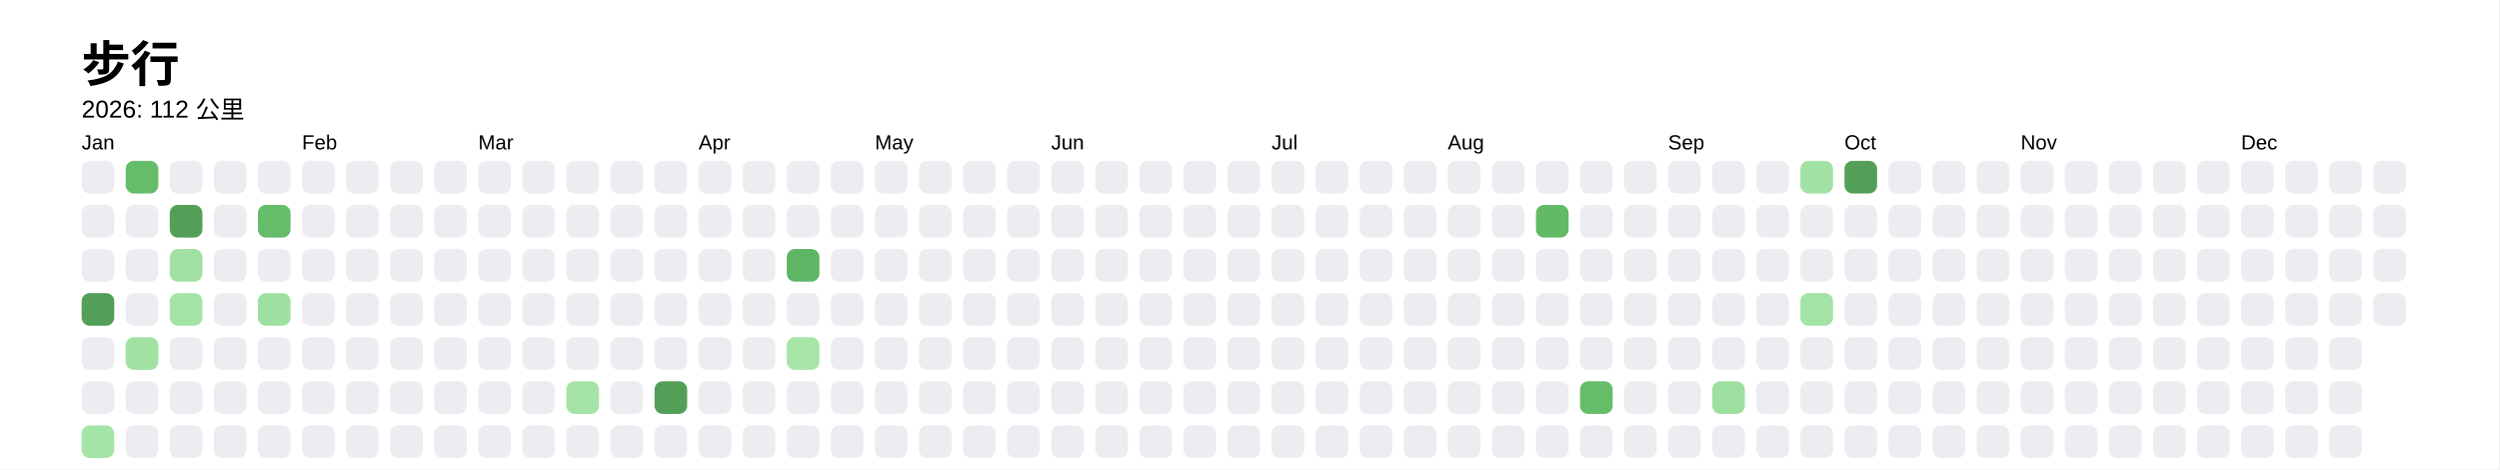
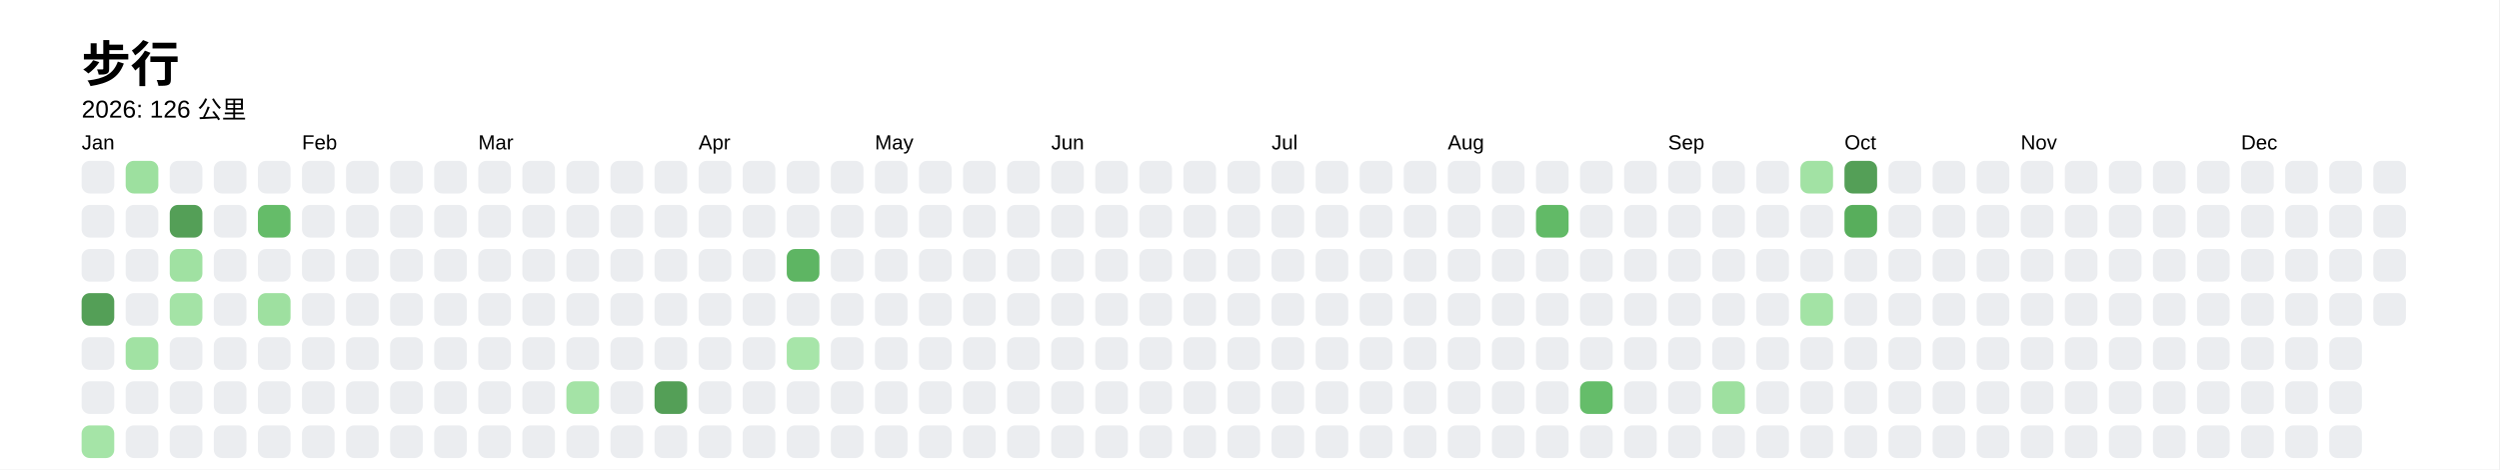
<svg xmlns="http://www.w3.org/2000/svg" baseProfile="full" height="57.5mm" version="1.1" viewBox="0,0,306.2,57.5" width="306.2mm">
  <defs />
  <rect fill="#FFFFFF" height="57.5" width="306.2" x="0" y="0" />
  <text fill="#000000" style="font-size:6px; font-family:Arial; font-weight:bold;" x="10" y="10">步行</text>
-   <text fill="#000000" style="font-size:3px; font-family:Arial;" x="10" y="14.4">2026: 112 公里</text>
+   <text fill="#000000" style="font-size:3px; font-family:Arial;" x="10" y="14.4">2026: 126 公里</text>
  <text fill="#000000" style="font-size:2.5px; font-family:Arial" x="10" y="18.3">Jan</text>
  <rect fill="#EBEDF0" height="4" rx="1" ry="1" width="4" x="10" y="19.7" />
  <rect fill="#EBEDF0" height="4" rx="1" ry="1" width="4" x="10" y="25.1" />
  <rect fill="#EBEDF0" height="4" rx="1" ry="1" width="4" x="10" y="30.5" />
  <rect fill="#549F57" height="4" rx="1" ry="1" width="4" x="10" y="35.9" />
  <rect fill="#EBEDF0" height="4" rx="1" ry="1" width="4" x="10" y="41.3" />
  <rect fill="#EBEDF0" height="4" rx="1" ry="1" width="4" x="10" y="46.7" />
  <rect fill="#a5e4a7" height="4" rx="1" ry="1" width="4" x="10" y="52.1" />
-   <rect fill="#65bd6a" height="4" rx="1" ry="1" width="4" x="15.4" y="19.7" />
+   <rect fill="#9de09f" height="4" rx="1" ry="1" width="4" x="15.4" y="19.7" />
  <rect fill="#EBEDF0" height="4" rx="1" ry="1" width="4" x="15.4" y="25.1" />
  <rect fill="#EBEDF0" height="4" rx="1" ry="1" width="4" x="15.4" y="30.5" />
  <rect fill="#EBEDF0" height="4" rx="1" ry="1" width="4" x="15.4" y="35.9" />
  <rect fill="#a1e2a3" height="4" rx="1" ry="1" width="4" x="15.4" y="41.3" />
  <rect fill="#EBEDF0" height="4" rx="1" ry="1" width="4" x="15.4" y="46.7" />
  <rect fill="#EBEDF0" height="4" rx="1" ry="1" width="4" x="15.4" y="52.1" />
  <rect fill="#EBEDF0" height="4" rx="1" ry="1" width="4" x="20.8" y="19.7" />
  <rect fill="#549F57" height="4" rx="1" ry="1" width="4" x="20.8" y="25.1" />
  <rect fill="#a0e1a2" height="4" rx="1" ry="1" width="4" x="20.8" y="30.5" />
  <rect fill="#a4e3a6" height="4" rx="1" ry="1" width="4" x="20.8" y="35.9" />
  <rect fill="#EBEDF0" height="4" rx="1" ry="1" width="4" x="20.8" y="41.3" />
  <rect fill="#EBEDF0" height="4" rx="1" ry="1" width="4" x="20.8" y="46.7" />
  <rect fill="#EBEDF0" height="4" rx="1" ry="1" width="4" x="20.8" y="52.1" />
  <rect fill="#EBEDF0" height="4" rx="1" ry="1" width="4" x="26.2" y="19.7" />
  <rect fill="#EBEDF0" height="4" rx="1" ry="1" width="4" x="26.2" y="25.1" />
  <rect fill="#EBEDF0" height="4" rx="1" ry="1" width="4" x="26.2" y="30.5" />
  <rect fill="#EBEDF0" height="4" rx="1" ry="1" width="4" x="26.2" y="35.9" />
  <rect fill="#EBEDF0" height="4" rx="1" ry="1" width="4" x="26.2" y="41.3" />
  <rect fill="#EBEDF0" height="4" rx="1" ry="1" width="4" x="26.2" y="46.7" />
  <rect fill="#EBEDF0" height="4" rx="1" ry="1" width="4" x="26.2" y="52.1" />
  <rect fill="#EBEDF0" height="4" rx="1" ry="1" width="4" x="31.6" y="19.7" />
  <rect fill="#65bc69" height="4" rx="1" ry="1" width="4" x="31.6" y="25.1" />
  <rect fill="#EBEDF0" height="4" rx="1" ry="1" width="4" x="31.6" y="30.5" />
  <rect fill="#9ee0a0" height="4" rx="1" ry="1" width="4" x="31.6" y="35.9" />
  <rect fill="#EBEDF0" height="4" rx="1" ry="1" width="4" x="31.6" y="41.3" />
  <rect fill="#EBEDF0" height="4" rx="1" ry="1" width="4" x="31.6" y="46.7" />
  <rect fill="#EBEDF0" height="4" rx="1" ry="1" width="4" x="31.6" y="52.1" />
  <text fill="#000000" style="font-size:2.5px; font-family:Arial" x="37.0" y="18.3">Feb</text>
  <rect fill="#EBEDF0" height="4" rx="1" ry="1" width="4" x="37.0" y="19.7" />
  <rect fill="#EBEDF0" height="4" rx="1" ry="1" width="4" x="37.0" y="25.1" />
  <rect fill="#EBEDF0" height="4" rx="1" ry="1" width="4" x="37.0" y="30.5" />
  <rect fill="#EBEDF0" height="4" rx="1" ry="1" width="4" x="37.0" y="35.9" />
  <rect fill="#EBEDF0" height="4" rx="1" ry="1" width="4" x="37.0" y="41.3" />
  <rect fill="#EBEDF0" height="4" rx="1" ry="1" width="4" x="37.0" y="46.7" />
  <rect fill="#EBEDF0" height="4" rx="1" ry="1" width="4" x="37.0" y="52.1" />
  <rect fill="#EBEDF0" height="4" rx="1" ry="1" width="4" x="42.4" y="19.7" />
  <rect fill="#EBEDF0" height="4" rx="1" ry="1" width="4" x="42.4" y="25.1" />
  <rect fill="#EBEDF0" height="4" rx="1" ry="1" width="4" x="42.4" y="30.5" />
  <rect fill="#EBEDF0" height="4" rx="1" ry="1" width="4" x="42.4" y="35.9" />
  <rect fill="#EBEDF0" height="4" rx="1" ry="1" width="4" x="42.4" y="41.3" />
  <rect fill="#EBEDF0" height="4" rx="1" ry="1" width="4" x="42.4" y="46.7" />
  <rect fill="#EBEDF0" height="4" rx="1" ry="1" width="4" x="42.4" y="52.1" />
  <rect fill="#EBEDF0" height="4" rx="1" ry="1" width="4" x="47.8" y="19.7" />
  <rect fill="#EBEDF0" height="4" rx="1" ry="1" width="4" x="47.8" y="25.1" />
  <rect fill="#EBEDF0" height="4" rx="1" ry="1" width="4" x="47.8" y="30.5" />
  <rect fill="#EBEDF0" height="4" rx="1" ry="1" width="4" x="47.8" y="35.9" />
  <rect fill="#EBEDF0" height="4" rx="1" ry="1" width="4" x="47.8" y="41.3" />
  <rect fill="#EBEDF0" height="4" rx="1" ry="1" width="4" x="47.8" y="46.7" />
  <rect fill="#EBEDF0" height="4" rx="1" ry="1" width="4" x="47.8" y="52.1" />
  <rect fill="#EBEDF0" height="4" rx="1" ry="1" width="4" x="53.2" y="19.7" />
  <rect fill="#EBEDF0" height="4" rx="1" ry="1" width="4" x="53.2" y="25.1" />
  <rect fill="#EBEDF0" height="4" rx="1" ry="1" width="4" x="53.2" y="30.5" />
  <rect fill="#EBEDF0" height="4" rx="1" ry="1" width="4" x="53.2" y="35.9" />
  <rect fill="#EBEDF0" height="4" rx="1" ry="1" width="4" x="53.2" y="41.3" />
  <rect fill="#EBEDF0" height="4" rx="1" ry="1" width="4" x="53.2" y="46.7" />
  <rect fill="#EBEDF0" height="4" rx="1" ry="1" width="4" x="53.2" y="52.1" />
  <text fill="#000000" style="font-size:2.5px; font-family:Arial" x="58.6" y="18.3">Mar</text>
  <rect fill="#EBEDF0" height="4" rx="1" ry="1" width="4" x="58.6" y="19.7" />
  <rect fill="#EBEDF0" height="4" rx="1" ry="1" width="4" x="58.6" y="25.1" />
  <rect fill="#EBEDF0" height="4" rx="1" ry="1" width="4" x="58.6" y="30.5" />
  <rect fill="#EBEDF0" height="4" rx="1" ry="1" width="4" x="58.6" y="35.9" />
  <rect fill="#EBEDF0" height="4" rx="1" ry="1" width="4" x="58.6" y="41.3" />
  <rect fill="#EBEDF0" height="4" rx="1" ry="1" width="4" x="58.6" y="46.7" />
  <rect fill="#EBEDF0" height="4" rx="1" ry="1" width="4" x="58.6" y="52.1" />
  <rect fill="#EBEDF0" height="4" rx="1" ry="1" width="4" x="64" y="19.7" />
  <rect fill="#EBEDF0" height="4" rx="1" ry="1" width="4" x="64" y="25.1" />
  <rect fill="#EBEDF0" height="4" rx="1" ry="1" width="4" x="64" y="30.5" />
  <rect fill="#EBEDF0" height="4" rx="1" ry="1" width="4" x="64" y="35.9" />
  <rect fill="#EBEDF0" height="4" rx="1" ry="1" width="4" x="64" y="41.3" />
  <rect fill="#EBEDF0" height="4" rx="1" ry="1" width="4" x="64" y="46.7" />
  <rect fill="#EBEDF0" height="4" rx="1" ry="1" width="4" x="64" y="52.1" />
  <rect fill="#EBEDF0" height="4" rx="1" ry="1" width="4" x="69.4" y="19.7" />
  <rect fill="#EBEDF0" height="4" rx="1" ry="1" width="4" x="69.4" y="25.1" />
  <rect fill="#EBEDF0" height="4" rx="1" ry="1" width="4" x="69.4" y="30.5" />
  <rect fill="#EBEDF0" height="4" rx="1" ry="1" width="4" x="69.4" y="35.9" />
  <rect fill="#EBEDF0" height="4" rx="1" ry="1" width="4" x="69.4" y="41.3" />
  <rect fill="#a4e3a6" height="4" rx="1" ry="1" width="4" x="69.4" y="46.7" />
  <rect fill="#EBEDF0" height="4" rx="1" ry="1" width="4" x="69.4" y="52.1" />
  <rect fill="#EBEDF0" height="4" rx="1" ry="1" width="4" x="74.8" y="19.7" />
  <rect fill="#EBEDF0" height="4" rx="1" ry="1" width="4" x="74.8" y="25.1" />
  <rect fill="#EBEDF0" height="4" rx="1" ry="1" width="4" x="74.8" y="30.5" />
  <rect fill="#EBEDF0" height="4" rx="1" ry="1" width="4" x="74.8" y="35.9" />
  <rect fill="#EBEDF0" height="4" rx="1" ry="1" width="4" x="74.8" y="41.3" />
  <rect fill="#EBEDF0" height="4" rx="1" ry="1" width="4" x="74.8" y="46.7" />
  <rect fill="#EBEDF0" height="4" rx="1" ry="1" width="4" x="74.8" y="52.1" />
  <rect fill="#EBEDF0" height="4" rx="1" ry="1" width="4" x="80.2" y="19.7" />
  <rect fill="#EBEDF0" height="4" rx="1" ry="1" width="4" x="80.2" y="25.1" />
  <rect fill="#EBEDF0" height="4" rx="1" ry="1" width="4" x="80.2" y="30.5" />
  <rect fill="#EBEDF0" height="4" rx="1" ry="1" width="4" x="80.2" y="35.9" />
  <rect fill="#EBEDF0" height="4" rx="1" ry="1" width="4" x="80.2" y="41.3" />
  <rect fill="#549F57" height="4" rx="1" ry="1" width="4" x="80.2" y="46.7" />
  <rect fill="#EBEDF0" height="4" rx="1" ry="1" width="4" x="80.2" y="52.1" />
  <text fill="#000000" style="font-size:2.5px; font-family:Arial" x="85.6" y="18.3">Apr</text>
  <rect fill="#EBEDF0" height="4" rx="1" ry="1" width="4" x="85.6" y="19.7" />
  <rect fill="#EBEDF0" height="4" rx="1" ry="1" width="4" x="85.6" y="25.1" />
  <rect fill="#EBEDF0" height="4" rx="1" ry="1" width="4" x="85.6" y="30.5" />
  <rect fill="#EBEDF0" height="4" rx="1" ry="1" width="4" x="85.6" y="35.9" />
  <rect fill="#EBEDF0" height="4" rx="1" ry="1" width="4" x="85.6" y="41.3" />
  <rect fill="#EBEDF0" height="4" rx="1" ry="1" width="4" x="85.6" y="46.7" />
  <rect fill="#EBEDF0" height="4" rx="1" ry="1" width="4" x="85.6" y="52.1" />
  <rect fill="#EBEDF0" height="4" rx="1" ry="1" width="4" x="91" y="19.7" />
  <rect fill="#EBEDF0" height="4" rx="1" ry="1" width="4" x="91" y="25.1" />
  <rect fill="#EBEDF0" height="4" rx="1" ry="1" width="4" x="91" y="30.5" />
  <rect fill="#EBEDF0" height="4" rx="1" ry="1" width="4" x="91" y="35.9" />
  <rect fill="#EBEDF0" height="4" rx="1" ry="1" width="4" x="91" y="41.3" />
  <rect fill="#EBEDF0" height="4" rx="1" ry="1" width="4" x="91" y="46.7" />
  <rect fill="#EBEDF0" height="4" rx="1" ry="1" width="4" x="91" y="52.1" />
  <rect fill="#EBEDF0" height="4" rx="1" ry="1" width="4" x="96.4" y="19.7" />
  <rect fill="#EBEDF0" height="4" rx="1" ry="1" width="4" x="96.4" y="25.1" />
  <rect fill="#5eb563" height="4" rx="1" ry="1" width="4" x="96.4" y="30.5" />
  <rect fill="#EBEDF0" height="4" rx="1" ry="1" width="4" x="96.4" y="35.9" />
  <rect fill="#a7e5a9" height="4" rx="1" ry="1" width="4" x="96.4" y="41.3" />
  <rect fill="#EBEDF0" height="4" rx="1" ry="1" width="4" x="96.4" y="46.7" />
  <rect fill="#EBEDF0" height="4" rx="1" ry="1" width="4" x="96.4" y="52.1" />
  <rect fill="#EBEDF0" height="4" rx="1" ry="1" width="4" x="101.8" y="19.7" />
  <rect fill="#EBEDF0" height="4" rx="1" ry="1" width="4" x="101.8" y="25.1" />
  <rect fill="#EBEDF0" height="4" rx="1" ry="1" width="4" x="101.8" y="30.5" />
  <rect fill="#EBEDF0" height="4" rx="1" ry="1" width="4" x="101.8" y="35.9" />
  <rect fill="#EBEDF0" height="4" rx="1" ry="1" width="4" x="101.8" y="41.3" />
  <rect fill="#EBEDF0" height="4" rx="1" ry="1" width="4" x="101.8" y="46.7" />
  <rect fill="#EBEDF0" height="4" rx="1" ry="1" width="4" x="101.8" y="52.1" />
  <text fill="#000000" style="font-size:2.5px; font-family:Arial" x="107.2" y="18.3">May</text>
  <rect fill="#EBEDF0" height="4" rx="1" ry="1" width="4" x="107.2" y="19.7" />
  <rect fill="#EBEDF0" height="4" rx="1" ry="1" width="4" x="107.2" y="25.1" />
  <rect fill="#EBEDF0" height="4" rx="1" ry="1" width="4" x="107.2" y="30.5" />
  <rect fill="#EBEDF0" height="4" rx="1" ry="1" width="4" x="107.2" y="35.9" />
  <rect fill="#EBEDF0" height="4" rx="1" ry="1" width="4" x="107.2" y="41.3" />
  <rect fill="#EBEDF0" height="4" rx="1" ry="1" width="4" x="107.2" y="46.7" />
  <rect fill="#EBEDF0" height="4" rx="1" ry="1" width="4" x="107.2" y="52.1" />
  <rect fill="#EBEDF0" height="4" rx="1" ry="1" width="4" x="112.6" y="19.7" />
  <rect fill="#EBEDF0" height="4" rx="1" ry="1" width="4" x="112.6" y="25.1" />
  <rect fill="#EBEDF0" height="4" rx="1" ry="1" width="4" x="112.6" y="30.5" />
  <rect fill="#EBEDF0" height="4" rx="1" ry="1" width="4" x="112.6" y="35.9" />
  <rect fill="#EBEDF0" height="4" rx="1" ry="1" width="4" x="112.6" y="41.3" />
  <rect fill="#EBEDF0" height="4" rx="1" ry="1" width="4" x="112.6" y="46.7" />
  <rect fill="#EBEDF0" height="4" rx="1" ry="1" width="4" x="112.6" y="52.1" />
  <rect fill="#EBEDF0" height="4" rx="1" ry="1" width="4" x="118" y="19.7" />
  <rect fill="#EBEDF0" height="4" rx="1" ry="1" width="4" x="118" y="25.1" />
  <rect fill="#EBEDF0" height="4" rx="1" ry="1" width="4" x="118" y="30.5" />
  <rect fill="#EBEDF0" height="4" rx="1" ry="1" width="4" x="118" y="35.9" />
  <rect fill="#EBEDF0" height="4" rx="1" ry="1" width="4" x="118" y="41.3" />
  <rect fill="#EBEDF0" height="4" rx="1" ry="1" width="4" x="118" y="46.7" />
  <rect fill="#EBEDF0" height="4" rx="1" ry="1" width="4" x="118" y="52.1" />
  <rect fill="#EBEDF0" height="4" rx="1" ry="1" width="4" x="123.4" y="19.7" />
  <rect fill="#EBEDF0" height="4" rx="1" ry="1" width="4" x="123.4" y="25.1" />
  <rect fill="#EBEDF0" height="4" rx="1" ry="1" width="4" x="123.4" y="30.5" />
  <rect fill="#EBEDF0" height="4" rx="1" ry="1" width="4" x="123.4" y="35.9" />
  <rect fill="#EBEDF0" height="4" rx="1" ry="1" width="4" x="123.4" y="41.3" />
  <rect fill="#EBEDF0" height="4" rx="1" ry="1" width="4" x="123.4" y="46.7" />
  <rect fill="#EBEDF0" height="4" rx="1" ry="1" width="4" x="123.4" y="52.1" />
  <text fill="#000000" style="font-size:2.5px; font-family:Arial" x="128.8" y="18.3">Jun</text>
  <rect fill="#EBEDF0" height="4" rx="1" ry="1" width="4" x="128.8" y="19.7" />
  <rect fill="#EBEDF0" height="4" rx="1" ry="1" width="4" x="128.8" y="25.1" />
  <rect fill="#EBEDF0" height="4" rx="1" ry="1" width="4" x="128.8" y="30.5" />
  <rect fill="#EBEDF0" height="4" rx="1" ry="1" width="4" x="128.8" y="35.9" />
  <rect fill="#EBEDF0" height="4" rx="1" ry="1" width="4" x="128.8" y="41.3" />
  <rect fill="#EBEDF0" height="4" rx="1" ry="1" width="4" x="128.8" y="46.7" />
  <rect fill="#EBEDF0" height="4" rx="1" ry="1" width="4" x="128.8" y="52.1" />
  <rect fill="#EBEDF0" height="4" rx="1" ry="1" width="4" x="134.2" y="19.7" />
  <rect fill="#EBEDF0" height="4" rx="1" ry="1" width="4" x="134.2" y="25.1" />
  <rect fill="#EBEDF0" height="4" rx="1" ry="1" width="4" x="134.2" y="30.5" />
  <rect fill="#EBEDF0" height="4" rx="1" ry="1" width="4" x="134.2" y="35.9" />
  <rect fill="#EBEDF0" height="4" rx="1" ry="1" width="4" x="134.2" y="41.3" />
  <rect fill="#EBEDF0" height="4" rx="1" ry="1" width="4" x="134.2" y="46.7" />
  <rect fill="#EBEDF0" height="4" rx="1" ry="1" width="4" x="134.2" y="52.1" />
  <rect fill="#EBEDF0" height="4" rx="1" ry="1" width="4" x="139.6" y="19.7" />
  <rect fill="#EBEDF0" height="4" rx="1" ry="1" width="4" x="139.6" y="25.1" />
  <rect fill="#EBEDF0" height="4" rx="1" ry="1" width="4" x="139.6" y="30.5" />
  <rect fill="#EBEDF0" height="4" rx="1" ry="1" width="4" x="139.6" y="35.9" />
  <rect fill="#EBEDF0" height="4" rx="1" ry="1" width="4" x="139.6" y="41.3" />
  <rect fill="#EBEDF0" height="4" rx="1" ry="1" width="4" x="139.6" y="46.7" />
  <rect fill="#EBEDF0" height="4" rx="1" ry="1" width="4" x="139.6" y="52.1" />
  <rect fill="#EBEDF0" height="4" rx="1" ry="1" width="4" x="145" y="19.7" />
  <rect fill="#EBEDF0" height="4" rx="1" ry="1" width="4" x="145" y="25.1" />
  <rect fill="#EBEDF0" height="4" rx="1" ry="1" width="4" x="145" y="30.5" />
  <rect fill="#EBEDF0" height="4" rx="1" ry="1" width="4" x="145" y="35.9" />
  <rect fill="#EBEDF0" height="4" rx="1" ry="1" width="4" x="145" y="41.3" />
  <rect fill="#EBEDF0" height="4" rx="1" ry="1" width="4" x="145" y="46.7" />
  <rect fill="#EBEDF0" height="4" rx="1" ry="1" width="4" x="145" y="52.1" />
  <rect fill="#EBEDF0" height="4" rx="1" ry="1" width="4" x="150.4" y="19.7" />
  <rect fill="#EBEDF0" height="4" rx="1" ry="1" width="4" x="150.4" y="25.1" />
  <rect fill="#EBEDF0" height="4" rx="1" ry="1" width="4" x="150.4" y="30.5" />
  <rect fill="#EBEDF0" height="4" rx="1" ry="1" width="4" x="150.4" y="35.9" />
  <rect fill="#EBEDF0" height="4" rx="1" ry="1" width="4" x="150.4" y="41.3" />
  <rect fill="#EBEDF0" height="4" rx="1" ry="1" width="4" x="150.4" y="46.7" />
  <rect fill="#EBEDF0" height="4" rx="1" ry="1" width="4" x="150.4" y="52.1" />
  <text fill="#000000" style="font-size:2.5px; font-family:Arial" x="155.8" y="18.3">Jul</text>
  <rect fill="#EBEDF0" height="4" rx="1" ry="1" width="4" x="155.8" y="19.7" />
  <rect fill="#EBEDF0" height="4" rx="1" ry="1" width="4" x="155.8" y="25.1" />
  <rect fill="#EBEDF0" height="4" rx="1" ry="1" width="4" x="155.8" y="30.5" />
  <rect fill="#EBEDF0" height="4" rx="1" ry="1" width="4" x="155.8" y="35.9" />
  <rect fill="#EBEDF0" height="4" rx="1" ry="1" width="4" x="155.8" y="41.3" />
  <rect fill="#EBEDF0" height="4" rx="1" ry="1" width="4" x="155.8" y="46.7" />
  <rect fill="#EBEDF0" height="4" rx="1" ry="1" width="4" x="155.8" y="52.1" />
  <rect fill="#EBEDF0" height="4" rx="1" ry="1" width="4" x="161.2" y="19.7" />
  <rect fill="#EBEDF0" height="4" rx="1" ry="1" width="4" x="161.2" y="25.1" />
  <rect fill="#EBEDF0" height="4" rx="1" ry="1" width="4" x="161.2" y="30.5" />
  <rect fill="#EBEDF0" height="4" rx="1" ry="1" width="4" x="161.2" y="35.9" />
  <rect fill="#EBEDF0" height="4" rx="1" ry="1" width="4" x="161.2" y="41.3" />
  <rect fill="#EBEDF0" height="4" rx="1" ry="1" width="4" x="161.2" y="46.7" />
  <rect fill="#EBEDF0" height="4" rx="1" ry="1" width="4" x="161.2" y="52.1" />
  <rect fill="#EBEDF0" height="4" rx="1" ry="1" width="4" x="166.6" y="19.7" />
  <rect fill="#EBEDF0" height="4" rx="1" ry="1" width="4" x="166.6" y="25.1" />
  <rect fill="#EBEDF0" height="4" rx="1" ry="1" width="4" x="166.6" y="30.5" />
  <rect fill="#EBEDF0" height="4" rx="1" ry="1" width="4" x="166.6" y="35.9" />
  <rect fill="#EBEDF0" height="4" rx="1" ry="1" width="4" x="166.6" y="41.3" />
  <rect fill="#EBEDF0" height="4" rx="1" ry="1" width="4" x="166.6" y="46.7" />
  <rect fill="#EBEDF0" height="4" rx="1" ry="1" width="4" x="166.6" y="52.1" />
  <rect fill="#EBEDF0" height="4" rx="1" ry="1" width="4" x="172" y="19.7" />
  <rect fill="#EBEDF0" height="4" rx="1" ry="1" width="4" x="172" y="25.1" />
  <rect fill="#EBEDF0" height="4" rx="1" ry="1" width="4" x="172" y="30.5" />
  <rect fill="#EBEDF0" height="4" rx="1" ry="1" width="4" x="172" y="35.9" />
  <rect fill="#EBEDF0" height="4" rx="1" ry="1" width="4" x="172" y="41.3" />
  <rect fill="#EBEDF0" height="4" rx="1" ry="1" width="4" x="172" y="46.7" />
  <rect fill="#EBEDF0" height="4" rx="1" ry="1" width="4" x="172" y="52.1" />
  <text fill="#000000" style="font-size:2.5px; font-family:Arial" x="177.4" y="18.3">Aug</text>
  <rect fill="#EBEDF0" height="4" rx="1" ry="1" width="4" x="177.4" y="19.7" />
  <rect fill="#EBEDF0" height="4" rx="1" ry="1" width="4" x="177.4" y="25.1" />
  <rect fill="#EBEDF0" height="4" rx="1" ry="1" width="4" x="177.4" y="30.5" />
  <rect fill="#EBEDF0" height="4" rx="1" ry="1" width="4" x="177.4" y="35.9" />
  <rect fill="#EBEDF0" height="4" rx="1" ry="1" width="4" x="177.4" y="41.3" />
  <rect fill="#EBEDF0" height="4" rx="1" ry="1" width="4" x="177.4" y="46.7" />
  <rect fill="#EBEDF0" height="4" rx="1" ry="1" width="4" x="177.4" y="52.1" />
  <rect fill="#EBEDF0" height="4" rx="1" ry="1" width="4" x="182.8" y="19.7" />
  <rect fill="#EBEDF0" height="4" rx="1" ry="1" width="4" x="182.8" y="25.1" />
  <rect fill="#EBEDF0" height="4" rx="1" ry="1" width="4" x="182.8" y="30.5" />
  <rect fill="#EBEDF0" height="4" rx="1" ry="1" width="4" x="182.8" y="35.9" />
  <rect fill="#EBEDF0" height="4" rx="1" ry="1" width="4" x="182.8" y="41.3" />
  <rect fill="#EBEDF0" height="4" rx="1" ry="1" width="4" x="182.8" y="46.7" />
  <rect fill="#EBEDF0" height="4" rx="1" ry="1" width="4" x="182.8" y="52.1" />
  <rect fill="#EBEDF0" height="4" rx="1" ry="1" width="4" x="188.2" y="19.7" />
  <rect fill="#62ba67" height="4" rx="1" ry="1" width="4" x="188.2" y="25.1" />
  <rect fill="#EBEDF0" height="4" rx="1" ry="1" width="4" x="188.2" y="30.5" />
  <rect fill="#EBEDF0" height="4" rx="1" ry="1" width="4" x="188.2" y="35.9" />
  <rect fill="#EBEDF0" height="4" rx="1" ry="1" width="4" x="188.2" y="41.3" />
  <rect fill="#EBEDF0" height="4" rx="1" ry="1" width="4" x="188.2" y="46.7" />
  <rect fill="#EBEDF0" height="4" rx="1" ry="1" width="4" x="188.2" y="52.1" />
  <rect fill="#EBEDF0" height="4" rx="1" ry="1" width="4" x="193.6" y="19.7" />
  <rect fill="#EBEDF0" height="4" rx="1" ry="1" width="4" x="193.6" y="25.1" />
  <rect fill="#EBEDF0" height="4" rx="1" ry="1" width="4" x="193.6" y="30.5" />
  <rect fill="#EBEDF0" height="4" rx="1" ry="1" width="4" x="193.6" y="35.9" />
  <rect fill="#EBEDF0" height="4" rx="1" ry="1" width="4" x="193.6" y="41.3" />
  <rect fill="#65bd6a" height="4" rx="1" ry="1" width="4" x="193.6" y="46.7" />
  <rect fill="#EBEDF0" height="4" rx="1" ry="1" width="4" x="193.6" y="52.1" />
  <rect fill="#EBEDF0" height="4" rx="1" ry="1" width="4" x="199" y="19.7" />
  <rect fill="#EBEDF0" height="4" rx="1" ry="1" width="4" x="199" y="25.1" />
  <rect fill="#EBEDF0" height="4" rx="1" ry="1" width="4" x="199" y="30.5" />
  <rect fill="#EBEDF0" height="4" rx="1" ry="1" width="4" x="199" y="35.9" />
  <rect fill="#EBEDF0" height="4" rx="1" ry="1" width="4" x="199" y="41.3" />
  <rect fill="#EBEDF0" height="4" rx="1" ry="1" width="4" x="199" y="46.7" />
  <rect fill="#EBEDF0" height="4" rx="1" ry="1" width="4" x="199" y="52.1" />
  <text fill="#000000" style="font-size:2.5px; font-family:Arial" x="204.4" y="18.3">Sep</text>
  <rect fill="#EBEDF0" height="4" rx="1" ry="1" width="4" x="204.4" y="19.7" />
  <rect fill="#EBEDF0" height="4" rx="1" ry="1" width="4" x="204.4" y="25.1" />
  <rect fill="#EBEDF0" height="4" rx="1" ry="1" width="4" x="204.4" y="30.5" />
  <rect fill="#EBEDF0" height="4" rx="1" ry="1" width="4" x="204.4" y="35.9" />
  <rect fill="#EBEDF0" height="4" rx="1" ry="1" width="4" x="204.4" y="41.3" />
  <rect fill="#EBEDF0" height="4" rx="1" ry="1" width="4" x="204.4" y="46.7" />
  <rect fill="#EBEDF0" height="4" rx="1" ry="1" width="4" x="204.4" y="52.1" />
  <rect fill="#EBEDF0" height="4" rx="1" ry="1" width="4" x="209.8" y="19.7" />
  <rect fill="#EBEDF0" height="4" rx="1" ry="1" width="4" x="209.8" y="25.1" />
  <rect fill="#EBEDF0" height="4" rx="1" ry="1" width="4" x="209.8" y="30.5" />
  <rect fill="#EBEDF0" height="4" rx="1" ry="1" width="4" x="209.8" y="35.9" />
  <rect fill="#EBEDF0" height="4" rx="1" ry="1" width="4" x="209.8" y="41.3" />
  <rect fill="#9ee0a0" height="4" rx="1" ry="1" width="4" x="209.8" y="46.7" />
  <rect fill="#EBEDF0" height="4" rx="1" ry="1" width="4" x="209.8" y="52.1" />
  <rect fill="#EBEDF0" height="4" rx="1" ry="1" width="4" x="215.2" y="19.7" />
  <rect fill="#EBEDF0" height="4" rx="1" ry="1" width="4" x="215.2" y="25.1" />
  <rect fill="#EBEDF0" height="4" rx="1" ry="1" width="4" x="215.2" y="30.5" />
  <rect fill="#EBEDF0" height="4" rx="1" ry="1" width="4" x="215.2" y="35.9" />
  <rect fill="#EBEDF0" height="4" rx="1" ry="1" width="4" x="215.2" y="41.3" />
  <rect fill="#EBEDF0" height="4" rx="1" ry="1" width="4" x="215.2" y="46.7" />
  <rect fill="#EBEDF0" height="4" rx="1" ry="1" width="4" x="215.2" y="52.1" />
  <rect fill="#a2e2a4" height="4" rx="1" ry="1" width="4" x="220.6" y="19.7" />
  <rect fill="#EBEDF0" height="4" rx="1" ry="1" width="4" x="220.6" y="25.1" />
  <rect fill="#EBEDF0" height="4" rx="1" ry="1" width="4" x="220.6" y="30.5" />
  <rect fill="#a3e3a5" height="4" rx="1" ry="1" width="4" x="220.6" y="35.9" />
  <rect fill="#EBEDF0" height="4" rx="1" ry="1" width="4" x="220.6" y="41.3" />
  <rect fill="#EBEDF0" height="4" rx="1" ry="1" width="4" x="220.6" y="46.7" />
  <rect fill="#EBEDF0" height="4" rx="1" ry="1" width="4" x="220.6" y="52.1" />
  <text fill="#000000" style="font-size:2.5px; font-family:Arial" x="226" y="18.3">Oct</text>
  <rect fill="#549F57" height="4" rx="1" ry="1" width="4" x="226" y="19.7" />
-   <rect fill="#EBEDF0" height="4" rx="1" ry="1" width="4" x="226" y="25.1" />
+   <rect fill="#58ae5c" height="4" rx="1" ry="1" width="4" x="226" y="25.1" />
  <rect fill="#EBEDF0" height="4" rx="1" ry="1" width="4" x="226" y="30.5" />
  <rect fill="#EBEDF0" height="4" rx="1" ry="1" width="4" x="226" y="35.9" />
  <rect fill="#EBEDF0" height="4" rx="1" ry="1" width="4" x="226" y="41.3" />
  <rect fill="#EBEDF0" height="4" rx="1" ry="1" width="4" x="226" y="46.7" />
  <rect fill="#EBEDF0" height="4" rx="1" ry="1" width="4" x="226" y="52.1" />
  <rect fill="#EBEDF0" height="4" rx="1" ry="1" width="4" x="231.4" y="19.7" />
  <rect fill="#EBEDF0" height="4" rx="1" ry="1" width="4" x="231.4" y="25.1" />
  <rect fill="#EBEDF0" height="4" rx="1" ry="1" width="4" x="231.4" y="30.5" />
  <rect fill="#EBEDF0" height="4" rx="1" ry="1" width="4" x="231.4" y="35.9" />
  <rect fill="#EBEDF0" height="4" rx="1" ry="1" width="4" x="231.4" y="41.3" />
  <rect fill="#EBEDF0" height="4" rx="1" ry="1" width="4" x="231.4" y="46.7" />
  <rect fill="#EBEDF0" height="4" rx="1" ry="1" width="4" x="231.4" y="52.1" />
  <rect fill="#EBEDF0" height="4" rx="1" ry="1" width="4" x="236.8" y="19.7" />
  <rect fill="#EBEDF0" height="4" rx="1" ry="1" width="4" x="236.8" y="25.1" />
  <rect fill="#EBEDF0" height="4" rx="1" ry="1" width="4" x="236.8" y="30.5" />
  <rect fill="#EBEDF0" height="4" rx="1" ry="1" width="4" x="236.8" y="35.9" />
  <rect fill="#EBEDF0" height="4" rx="1" ry="1" width="4" x="236.8" y="41.3" />
  <rect fill="#EBEDF0" height="4" rx="1" ry="1" width="4" x="236.8" y="46.7" />
  <rect fill="#EBEDF0" height="4" rx="1" ry="1" width="4" x="236.8" y="52.1" />
  <rect fill="#EBEDF0" height="4" rx="1" ry="1" width="4" x="242.2" y="19.7" />
  <rect fill="#EBEDF0" height="4" rx="1" ry="1" width="4" x="242.2" y="25.1" />
  <rect fill="#EBEDF0" height="4" rx="1" ry="1" width="4" x="242.2" y="30.5" />
  <rect fill="#EBEDF0" height="4" rx="1" ry="1" width="4" x="242.2" y="35.9" />
  <rect fill="#EBEDF0" height="4" rx="1" ry="1" width="4" x="242.2" y="41.3" />
  <rect fill="#EBEDF0" height="4" rx="1" ry="1" width="4" x="242.2" y="46.7" />
  <rect fill="#EBEDF0" height="4" rx="1" ry="1" width="4" x="242.2" y="52.1" />
  <text fill="#000000" style="font-size:2.5px; font-family:Arial" x="247.6" y="18.3">Nov</text>
  <rect fill="#EBEDF0" height="4" rx="1" ry="1" width="4" x="247.6" y="19.7" />
  <rect fill="#EBEDF0" height="4" rx="1" ry="1" width="4" x="247.6" y="25.1" />
  <rect fill="#EBEDF0" height="4" rx="1" ry="1" width="4" x="247.6" y="30.5" />
  <rect fill="#EBEDF0" height="4" rx="1" ry="1" width="4" x="247.6" y="35.9" />
  <rect fill="#EBEDF0" height="4" rx="1" ry="1" width="4" x="247.6" y="41.3" />
  <rect fill="#EBEDF0" height="4" rx="1" ry="1" width="4" x="247.6" y="46.7" />
  <rect fill="#EBEDF0" height="4" rx="1" ry="1" width="4" x="247.6" y="52.1" />
  <rect fill="#EBEDF0" height="4" rx="1" ry="1" width="4" x="253" y="19.7" />
  <rect fill="#EBEDF0" height="4" rx="1" ry="1" width="4" x="253" y="25.1" />
  <rect fill="#EBEDF0" height="4" rx="1" ry="1" width="4" x="253" y="30.5" />
  <rect fill="#EBEDF0" height="4" rx="1" ry="1" width="4" x="253" y="35.9" />
  <rect fill="#EBEDF0" height="4" rx="1" ry="1" width="4" x="253" y="41.3" />
  <rect fill="#EBEDF0" height="4" rx="1" ry="1" width="4" x="253" y="46.7" />
  <rect fill="#EBEDF0" height="4" rx="1" ry="1" width="4" x="253" y="52.1" />
  <rect fill="#EBEDF0" height="4" rx="1" ry="1" width="4" x="258.4" y="19.7" />
  <rect fill="#EBEDF0" height="4" rx="1" ry="1" width="4" x="258.4" y="25.1" />
  <rect fill="#EBEDF0" height="4" rx="1" ry="1" width="4" x="258.4" y="30.5" />
  <rect fill="#EBEDF0" height="4" rx="1" ry="1" width="4" x="258.4" y="35.9" />
  <rect fill="#EBEDF0" height="4" rx="1" ry="1" width="4" x="258.4" y="41.3" />
  <rect fill="#EBEDF0" height="4" rx="1" ry="1" width="4" x="258.4" y="46.7" />
  <rect fill="#EBEDF0" height="4" rx="1" ry="1" width="4" x="258.4" y="52.1" />
  <rect fill="#EBEDF0" height="4" rx="1" ry="1" width="4" x="263.8" y="19.7" />
  <rect fill="#EBEDF0" height="4" rx="1" ry="1" width="4" x="263.8" y="25.1" />
  <rect fill="#EBEDF0" height="4" rx="1" ry="1" width="4" x="263.8" y="30.5" />
  <rect fill="#EBEDF0" height="4" rx="1" ry="1" width="4" x="263.8" y="35.9" />
  <rect fill="#EBEDF0" height="4" rx="1" ry="1" width="4" x="263.8" y="41.3" />
  <rect fill="#EBEDF0" height="4" rx="1" ry="1" width="4" x="263.8" y="46.7" />
  <rect fill="#EBEDF0" height="4" rx="1" ry="1" width="4" x="263.8" y="52.1" />
  <rect fill="#EBEDF0" height="4" rx="1" ry="1" width="4" x="269.2" y="19.7" />
  <rect fill="#EBEDF0" height="4" rx="1" ry="1" width="4" x="269.2" y="25.1" />
  <rect fill="#EBEDF0" height="4" rx="1" ry="1" width="4" x="269.2" y="30.5" />
  <rect fill="#EBEDF0" height="4" rx="1" ry="1" width="4" x="269.2" y="35.9" />
  <rect fill="#EBEDF0" height="4" rx="1" ry="1" width="4" x="269.2" y="41.3" />
  <rect fill="#EBEDF0" height="4" rx="1" ry="1" width="4" x="269.2" y="46.7" />
  <rect fill="#EBEDF0" height="4" rx="1" ry="1" width="4" x="269.2" y="52.1" />
  <text fill="#000000" style="font-size:2.5px; font-family:Arial" x="274.6" y="18.3">Dec</text>
  <rect fill="#EBEDF0" height="4" rx="1" ry="1" width="4" x="274.6" y="19.7" />
  <rect fill="#EBEDF0" height="4" rx="1" ry="1" width="4" x="274.6" y="25.1" />
  <rect fill="#EBEDF0" height="4" rx="1" ry="1" width="4" x="274.6" y="30.5" />
  <rect fill="#EBEDF0" height="4" rx="1" ry="1" width="4" x="274.6" y="35.9" />
  <rect fill="#EBEDF0" height="4" rx="1" ry="1" width="4" x="274.6" y="41.3" />
  <rect fill="#EBEDF0" height="4" rx="1" ry="1" width="4" x="274.6" y="46.7" />
  <rect fill="#EBEDF0" height="4" rx="1" ry="1" width="4" x="274.6" y="52.1" />
  <rect fill="#EBEDF0" height="4" rx="1" ry="1" width="4" x="280" y="19.7" />
  <rect fill="#EBEDF0" height="4" rx="1" ry="1" width="4" x="280" y="25.1" />
  <rect fill="#EBEDF0" height="4" rx="1" ry="1" width="4" x="280" y="30.5" />
  <rect fill="#EBEDF0" height="4" rx="1" ry="1" width="4" x="280" y="35.9" />
  <rect fill="#EBEDF0" height="4" rx="1" ry="1" width="4" x="280" y="41.3" />
  <rect fill="#EBEDF0" height="4" rx="1" ry="1" width="4" x="280" y="46.7" />
  <rect fill="#EBEDF0" height="4" rx="1" ry="1" width="4" x="280" y="52.1" />
  <rect fill="#EBEDF0" height="4" rx="1" ry="1" width="4" x="285.4" y="19.7" />
  <rect fill="#EBEDF0" height="4" rx="1" ry="1" width="4" x="285.4" y="25.1" />
  <rect fill="#EBEDF0" height="4" rx="1" ry="1" width="4" x="285.4" y="30.5" />
  <rect fill="#EBEDF0" height="4" rx="1" ry="1" width="4" x="285.4" y="35.9" />
  <rect fill="#EBEDF0" height="4" rx="1" ry="1" width="4" x="285.4" y="41.3" />
  <rect fill="#EBEDF0" height="4" rx="1" ry="1" width="4" x="285.4" y="46.7" />
  <rect fill="#EBEDF0" height="4" rx="1" ry="1" width="4" x="285.4" y="52.1" />
  <rect fill="#EBEDF0" height="4" rx="1" ry="1" width="4" x="290.8" y="19.7" />
  <rect fill="#EBEDF0" height="4" rx="1" ry="1" width="4" x="290.8" y="25.1" />
  <rect fill="#EBEDF0" height="4" rx="1" ry="1" width="4" x="290.8" y="30.5" />
  <rect fill="#EBEDF0" height="4" rx="1" ry="1" width="4" x="290.8" y="35.9" />
</svg>
